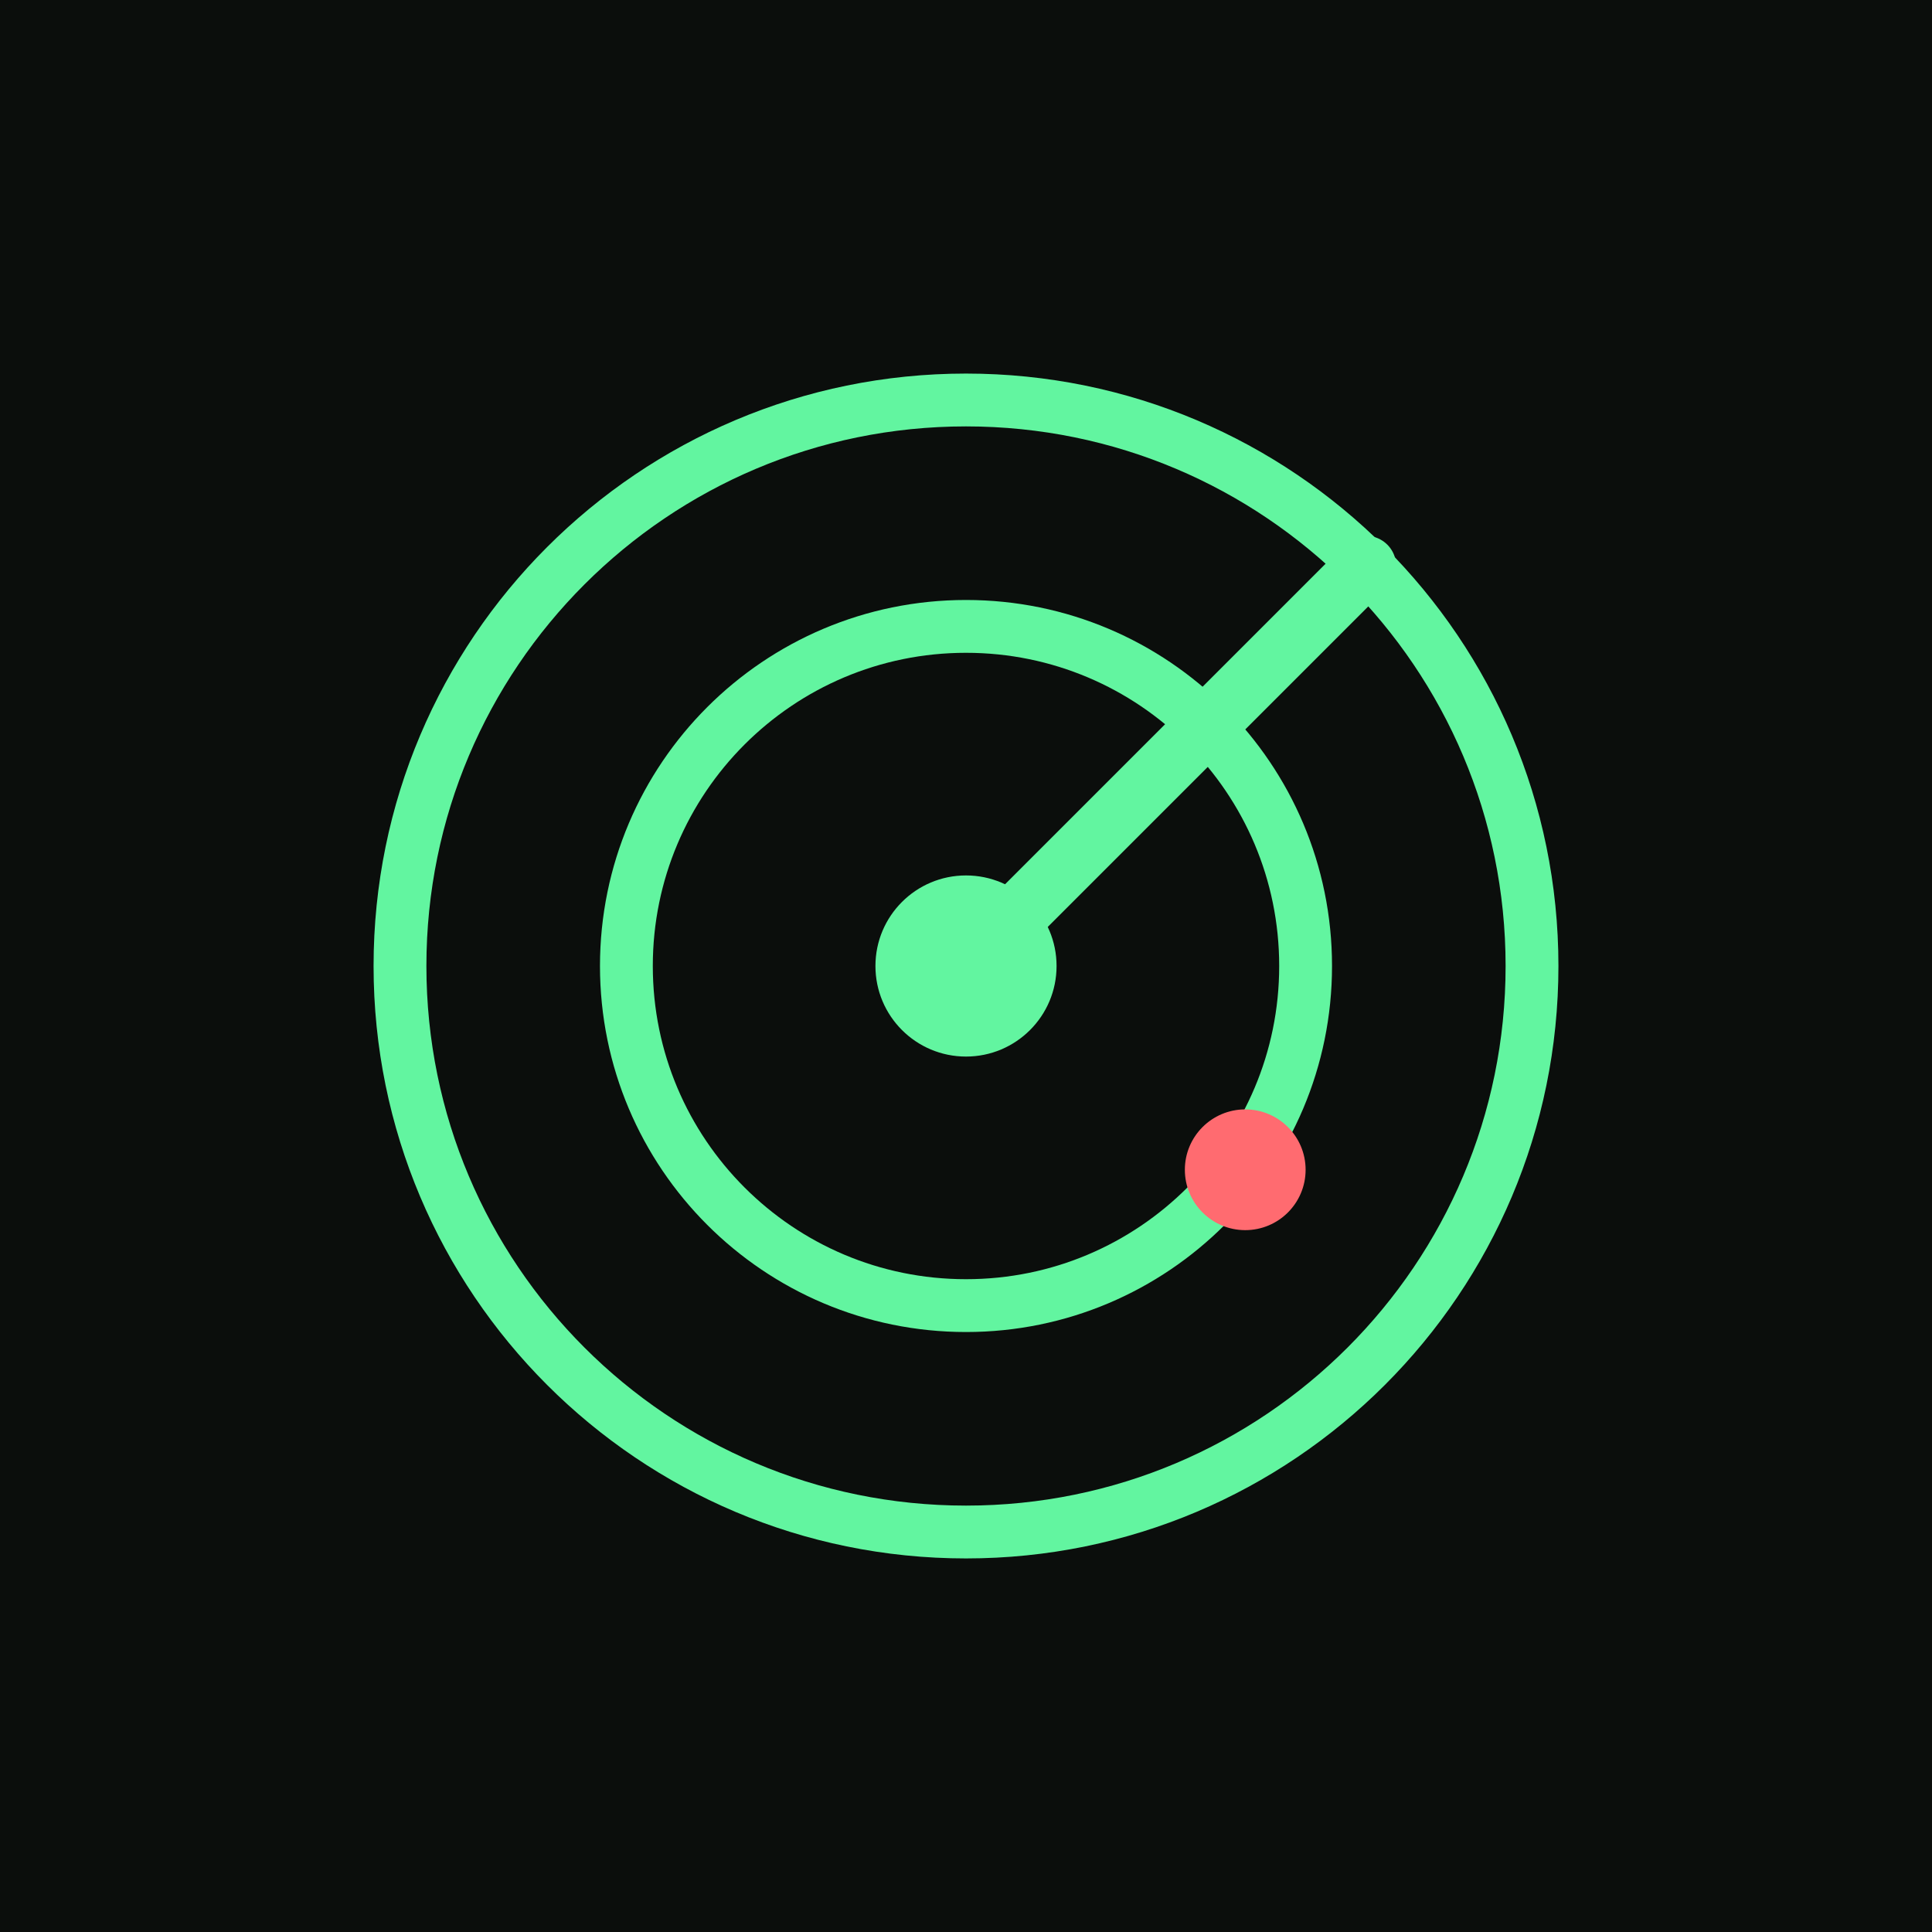
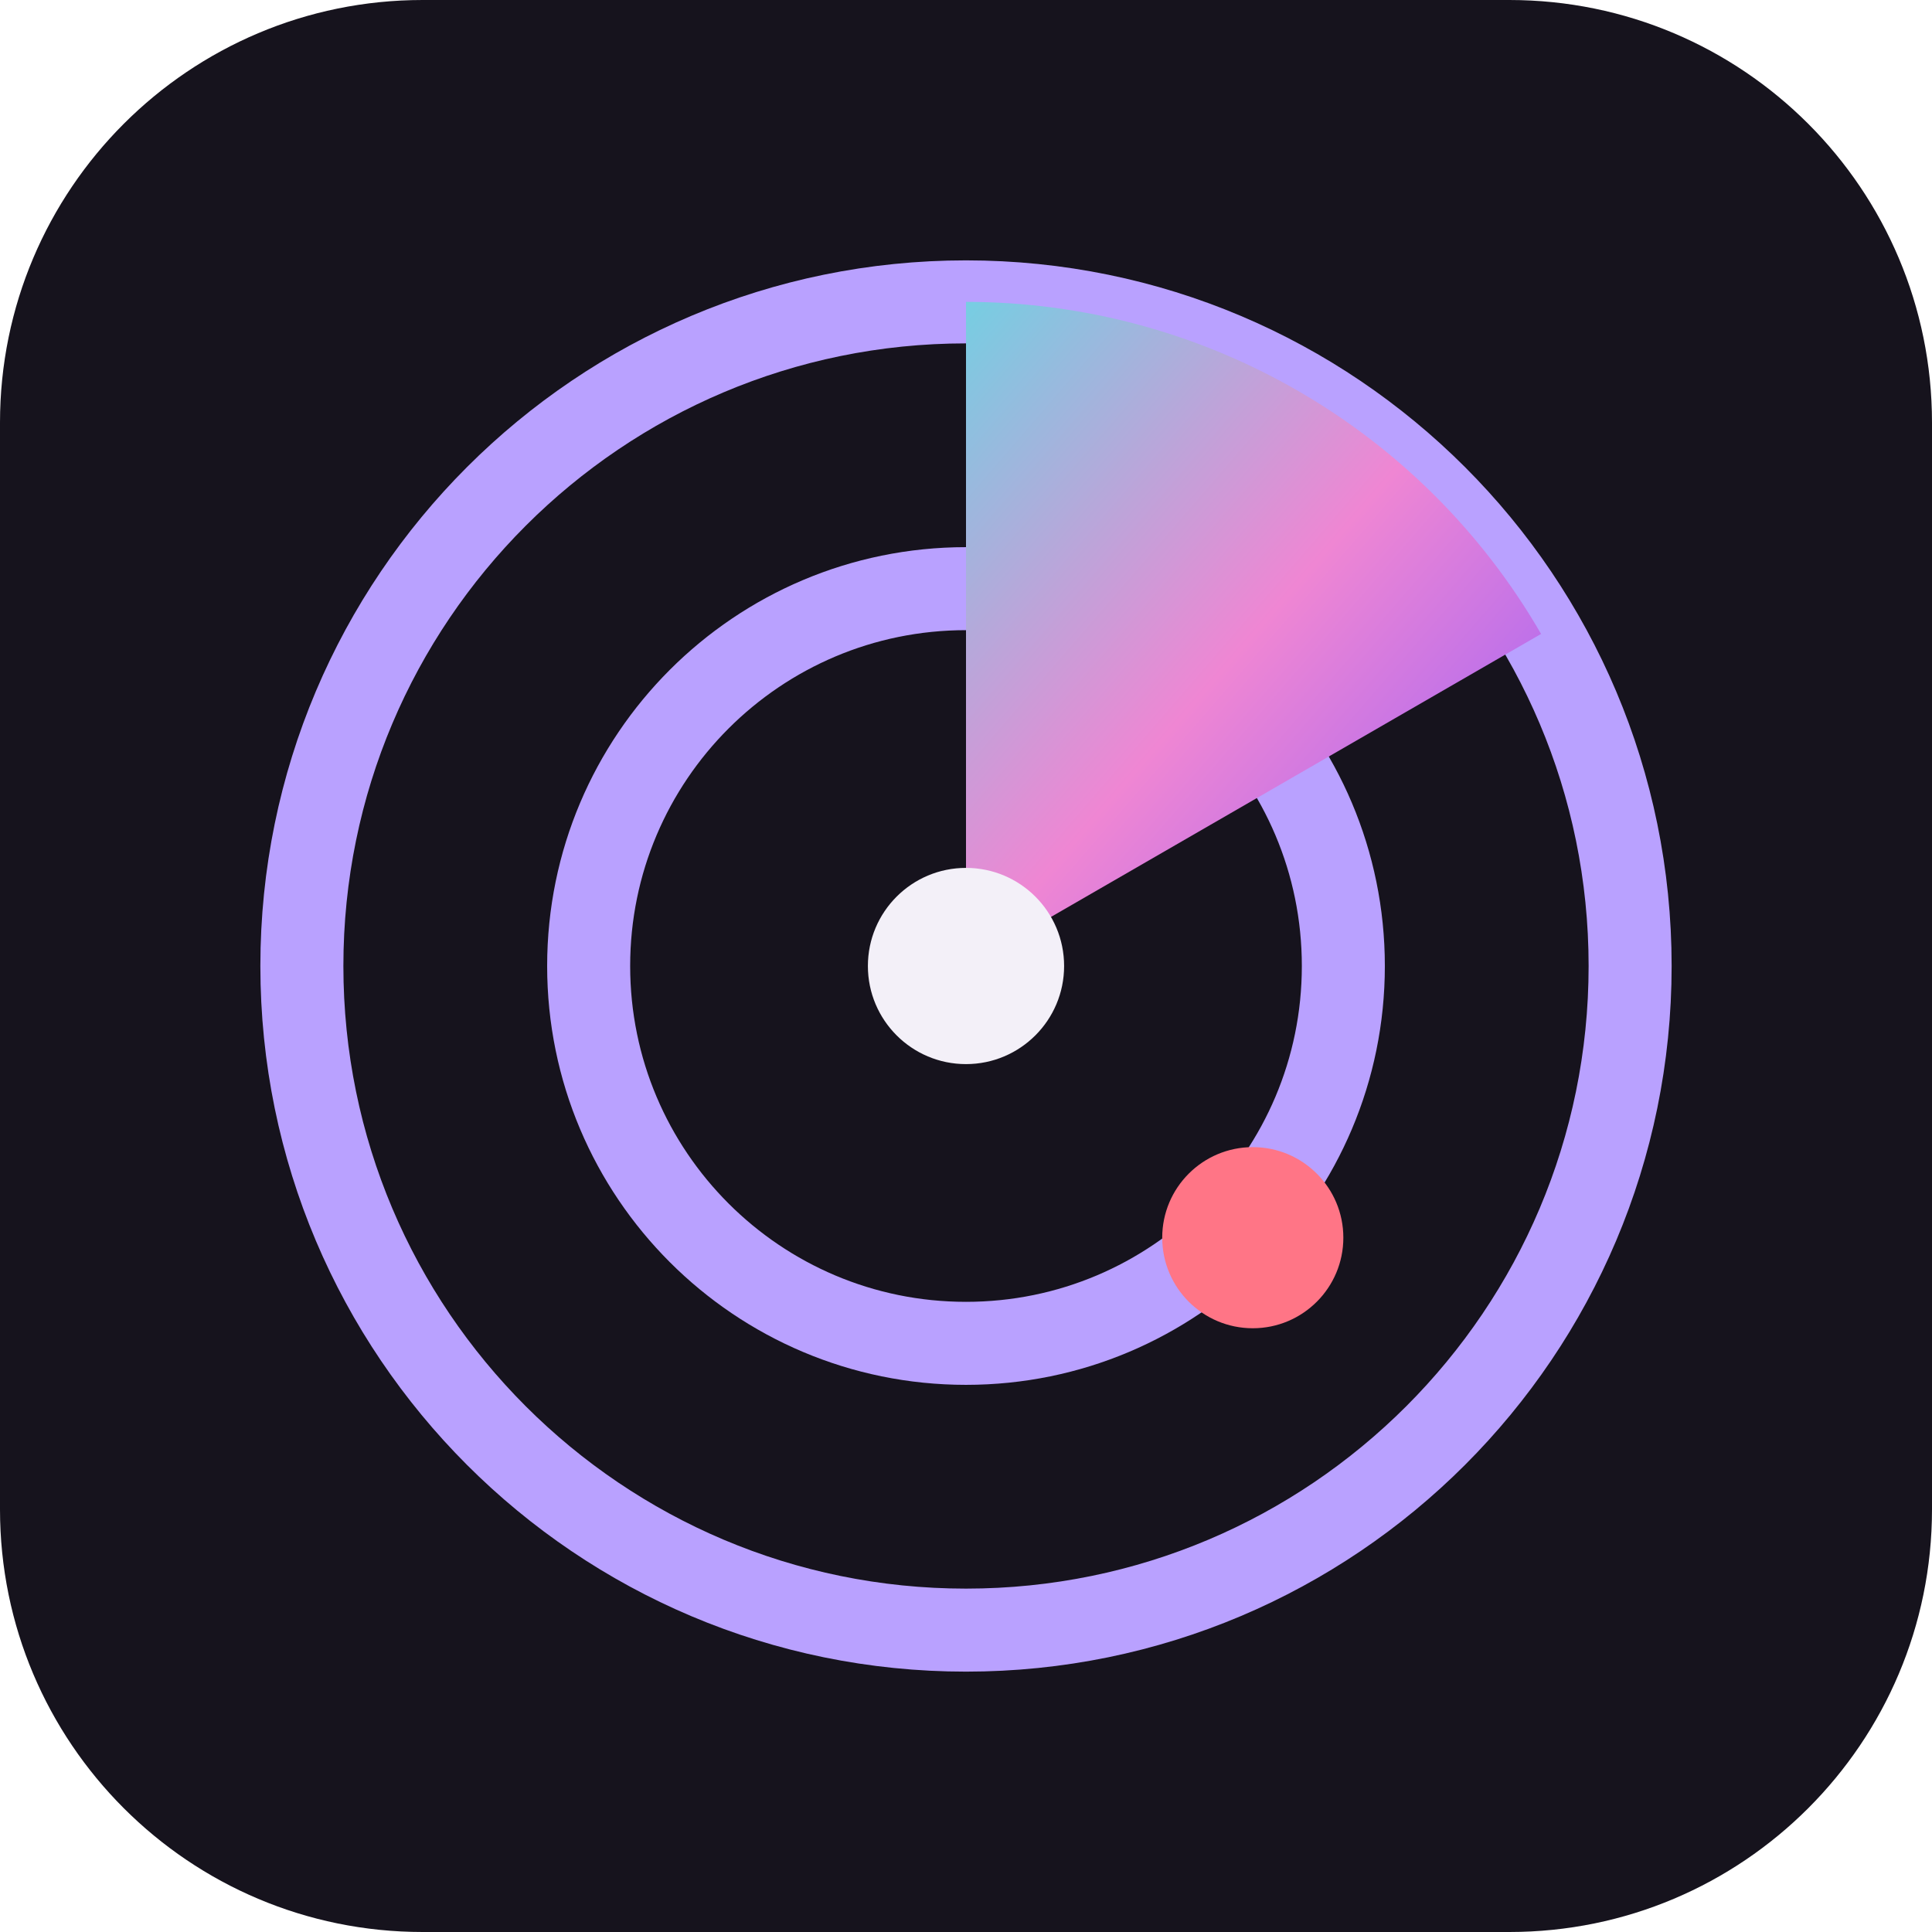
<svg xmlns="http://www.w3.org/2000/svg" viewBox="0 0 512 512">
-   <rect width="512" height="512" fill="#0b0e0c" />
-   <g fill="none" stroke="#62f5a0" stroke-width="14">
-     <circle cx="256" cy="256" r="150" />
-     <circle cx="256" cy="256" r="90" />
+   <defs>
+     <linearGradient id="beam" x1="0" y1="0" x2="1" y2="1">
+       <stop offset="0" stop-color="#76cee2" />
+       <stop offset=".5" stop-color="#ef86d3" />
+       <stop offset="1" stop-color="#8f5cff" />
+     </linearGradient>
+   </defs>
+   <rect width="512" height="512" rx="112" fill="#16131d" />
+   <g fill="none" stroke="#b9a1ff" stroke-width="22.0">
+     <circle cx="256" cy="256" r="176.0" />
+     <circle cx="256" cy="256" r="100.0" />
  </g>
-   <path d="M256 256 362 150" stroke="#62f5a0" stroke-width="16" stroke-linecap="round" />
-   <circle cx="256" cy="256" r="24" fill="#62f5a0" />
-   <circle cx="330" cy="310" r="16" fill="#ff6b70" />
+   <path d="M256 256 L256 80.0 A176.0 176.0 0 0 1 408.4 168.0 Z" fill="url(#beam)" />
+   <circle cx="256" cy="256" r="26.0" fill="#f3f0f8" />
+   <circle cx="332.0" cy="328.0" r="24.0" fill="#ff7586" />
</svg>
